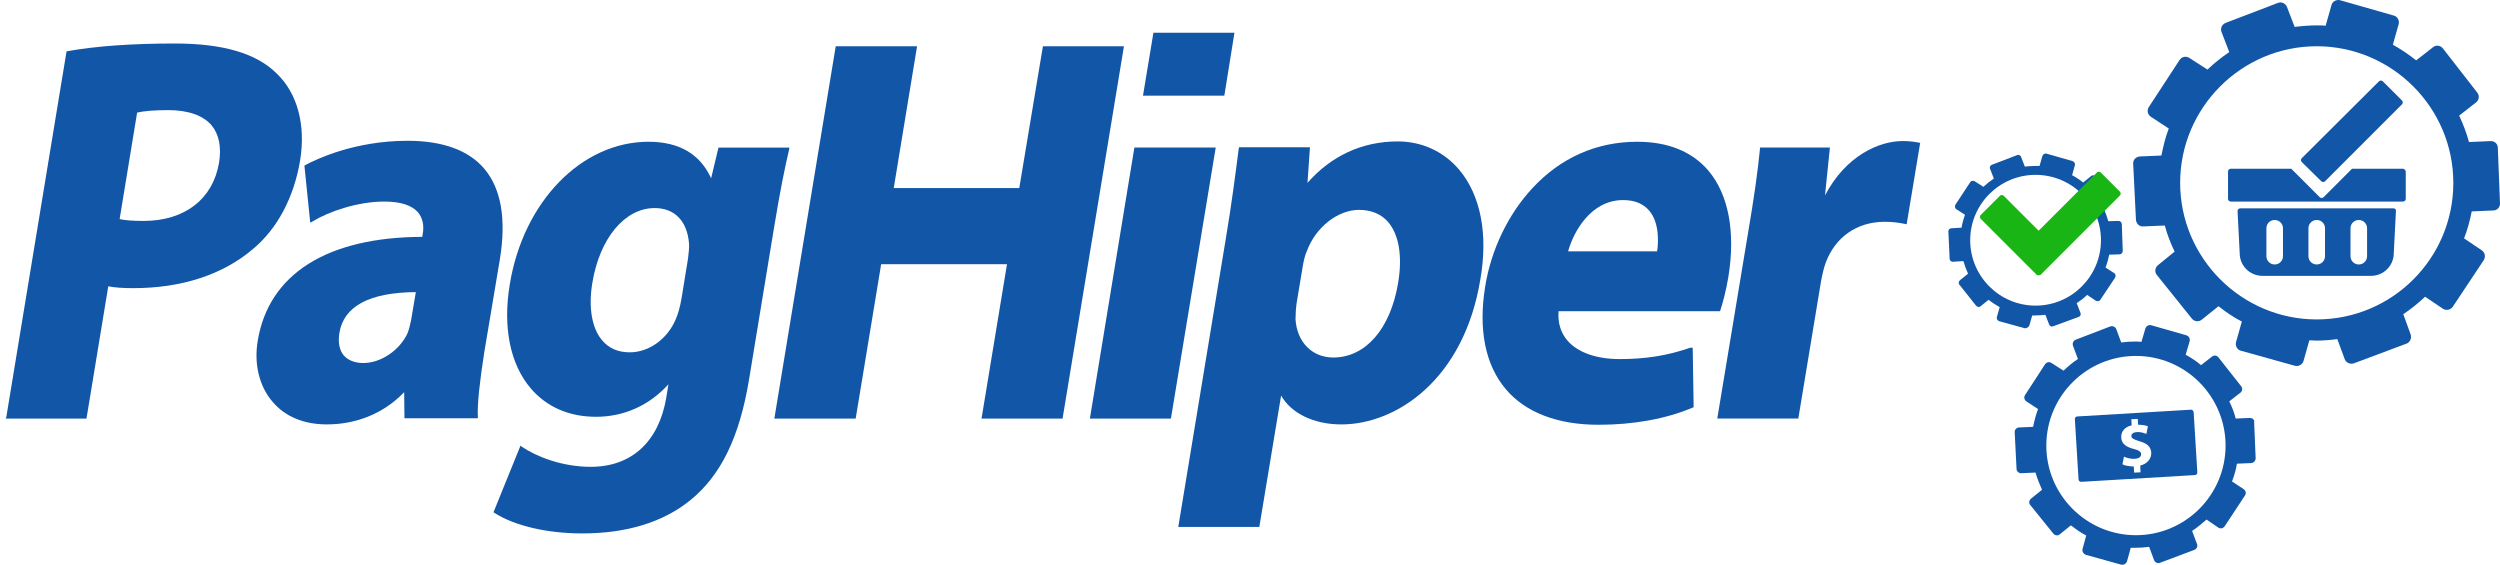
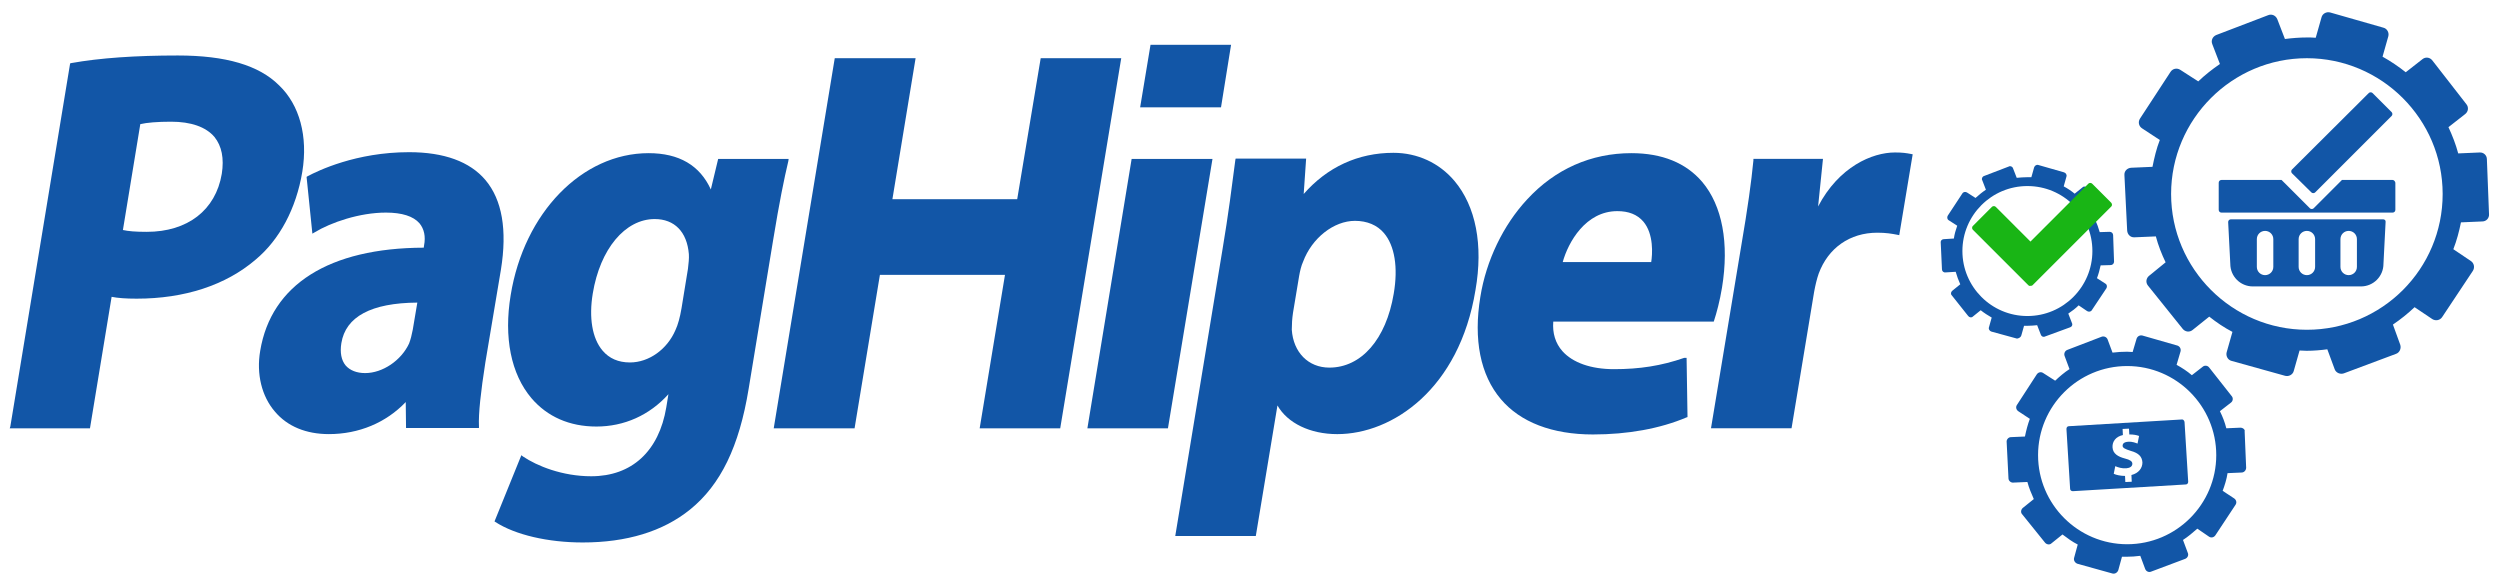
- <svg xmlns="http://www.w3.org/2000/svg" width="270" height="61" viewBox="0 0 270 61" fill="none">
-   <path d="M32.412 17.329C33.042 13.484 32.114 10.069 29.893 7.948C27.705 5.76 24.091 4.699 18.887 4.699C14.312 4.699 10.434 4.964 7.284 5.528L7.185 5.561L0.688 45.01L0.621 45.208H9.34L11.693 30.921C12.356 31.053 13.218 31.12 14.412 31.12C19.616 31.12 24.091 29.661 27.34 26.877C29.926 24.722 31.749 21.34 32.412 17.329ZM23.66 17.561C22.997 21.506 19.948 23.86 15.506 23.86C14.279 23.86 13.517 23.794 12.92 23.661L14.809 12.158C15.506 11.992 16.666 11.893 18.158 11.893C20.312 11.893 21.937 12.456 22.865 13.55C23.66 14.545 23.926 15.871 23.66 17.561Z" fill="#1256A7" />
-   <path d="M53.993 27.968C54.689 23.658 54.126 20.377 52.302 18.222C50.612 16.233 47.827 15.205 44.015 15.205C38.247 15.205 34.103 17.227 32.976 17.824L32.876 17.89L33.506 24.056L33.738 23.924C35.528 22.83 38.644 21.769 41.495 21.769C43.252 21.769 44.479 22.167 45.142 22.929C45.639 23.526 45.838 24.355 45.639 25.349L45.606 25.581C35.33 25.614 29.031 29.592 27.838 36.786C27.407 39.305 28.003 41.725 29.429 43.383C30.788 45.007 32.843 45.836 35.296 45.836C38.545 45.836 41.495 44.609 43.65 42.355L43.683 45.173H51.606V45.007C51.54 43.615 51.805 41.228 52.302 38.045L53.993 27.968ZM44.413 34.498C44.313 35.029 44.181 35.559 44.015 35.99C43.153 37.846 41.131 39.206 39.241 39.206C38.313 39.206 37.584 38.907 37.12 38.377C36.655 37.813 36.49 36.985 36.655 35.957C37.12 33.073 39.904 31.581 44.91 31.548L44.413 34.498Z" fill="#1256A7" />
-   <path d="M85.253 15.94H77.596L76.8 19.255C75.607 16.637 73.352 15.31 70.037 15.31C62.811 15.31 56.512 21.775 55.054 30.725C54.291 35.333 55.087 39.311 57.308 41.93C59.032 43.952 61.452 45.013 64.369 45.013C67.385 45.013 70.137 43.786 72.192 41.499L71.96 42.924C71.165 47.698 68.214 50.416 63.805 50.416C60.656 50.416 57.904 49.289 56.38 48.262L56.214 48.129L53.297 55.322L53.396 55.389C55.551 56.781 59.098 57.61 62.877 57.61C67.651 57.61 71.596 56.416 74.546 54.03C77.861 51.344 79.883 47.201 80.911 40.902L83.563 24.791C84.259 20.548 84.756 18.128 85.22 16.172L85.253 15.94ZM74.314 27.874L73.618 32.151C73.452 33.145 73.22 33.974 72.955 34.538C72.06 36.626 70.071 38.051 68.015 38.051C66.756 38.051 65.761 37.62 65.032 36.759C63.905 35.433 63.54 33.178 63.971 30.559C64.767 25.72 67.485 22.471 70.7 22.471C72.855 22.471 74.214 23.863 74.413 26.283C74.446 26.747 74.38 27.311 74.314 27.874Z" fill="#1256A7" />
-   <path d="M121.387 4.996H112.635L110.082 20.311H96.524L99.043 4.996H90.259L83.662 45.008L83.629 45.207H92.413L95.165 28.532H108.756L106.005 45.207H114.757L121.353 5.195L121.387 4.996Z" fill="#1256A7" />
-   <path d="M133.321 3.537H124.569L123.442 10.333H132.227L133.321 3.537Z" fill="#1256A7" />
-   <path d="M122.514 15.935L117.74 45.008L117.707 45.207H126.459L131.298 15.935H122.514Z" fill="#1256A7" />
-   <path d="M157.586 18.323C155.929 16.367 153.575 15.273 150.956 15.273C147.111 15.273 143.763 16.831 141.21 19.749L141.475 15.903H133.818L133.785 16.036C133.42 18.854 133.022 22.003 132.392 25.749L127.287 56.711L127.254 56.91H136.006L138.359 42.722C139.453 44.644 141.906 45.838 144.857 45.838C150.857 45.838 158.117 40.931 159.874 30.191C160.736 25.285 159.907 21.075 157.586 18.323ZM150.99 30.589C150.161 35.528 147.476 38.611 143.995 38.611C141.708 38.611 140.083 36.953 139.917 34.5C139.917 33.904 139.951 33.307 140.05 32.644L140.713 28.666C140.812 28.102 140.945 27.539 141.144 27.108C142.105 24.522 144.492 22.666 146.779 22.666C148.105 22.666 149.199 23.13 149.929 23.992C151.089 25.351 151.487 27.705 150.99 30.589Z" fill="#1256A7" />
-   <path d="M182.548 37.554C180.062 38.416 177.708 38.781 174.924 38.781C172.437 38.781 170.448 38.085 169.321 36.825C168.559 35.963 168.227 34.869 168.327 33.609H185.764L185.797 33.51C186.062 32.714 186.427 31.355 186.659 29.93C187.454 25.09 186.692 21.012 184.504 18.427C182.747 16.371 180.161 15.31 176.813 15.31C172.437 15.31 168.526 17.034 165.476 20.349C162.89 23.134 161.034 26.979 160.404 30.924C159.642 35.565 160.404 39.411 162.625 42.029C164.747 44.549 168.227 45.875 172.636 45.875C176.415 45.875 179.929 45.245 182.813 44.018L182.913 43.985L182.813 37.554H182.548ZM175.288 21.609C176.515 21.609 177.443 21.974 178.106 22.736C179.266 24.095 179.101 26.316 178.968 27.145H169.355C169.951 24.99 171.841 21.609 175.288 21.609Z" fill="#1256A7" />
-   <path d="M205.455 15.236C202.969 15.236 199.355 16.794 197.101 21.104L197.631 15.932H190.073V16.098C189.841 18.485 189.477 21.137 188.714 25.612L185.465 45.204H194.217L196.67 30.386C196.803 29.657 196.968 28.96 197.167 28.397C198.195 25.612 200.549 23.955 203.532 23.955C204.46 23.955 205.09 24.054 205.753 24.187L205.919 24.22L207.378 15.435L207.212 15.402C206.681 15.303 206.284 15.236 205.455 15.236Z" fill="#1256A7" />
-   <path d="M269.766 15.968C269.766 15.537 269.401 15.206 268.97 15.239L266.65 15.338C266.384 14.344 266.02 13.415 265.589 12.487L267.412 11.062C267.744 10.797 267.81 10.333 267.545 10.001L263.832 5.228C263.567 4.896 263.103 4.83 262.771 5.095L260.948 6.52C260.152 5.891 259.324 5.327 258.428 4.83L259.058 2.609C259.158 2.211 258.926 1.78 258.528 1.68L252.727 0.023C252.329 -0.076 251.898 0.156 251.799 0.553L251.169 2.774C250.87 2.741 250.539 2.741 250.24 2.741C249.412 2.741 248.616 2.808 247.821 2.907L246.992 0.752C246.826 0.354 246.395 0.156 245.997 0.321L240.362 2.476C239.964 2.642 239.765 3.073 239.931 3.471L240.76 5.625C239.931 6.189 239.135 6.819 238.406 7.515L236.45 6.255C236.085 6.023 235.621 6.123 235.389 6.487L232.074 11.559C231.842 11.924 231.942 12.388 232.306 12.62L234.229 13.88C233.864 14.808 233.632 15.802 233.433 16.797L231.113 16.896C230.682 16.929 230.35 17.261 230.384 17.692L230.682 23.725C230.715 24.156 231.047 24.488 231.478 24.454L233.798 24.355C234.063 25.349 234.428 26.278 234.859 27.173L233.069 28.631C232.737 28.897 232.671 29.361 232.936 29.692L236.715 34.4C236.98 34.731 237.445 34.797 237.776 34.532L239.599 33.074C240.395 33.703 241.224 34.267 242.119 34.731L241.489 36.952C241.389 37.35 241.621 37.781 242.019 37.88L247.854 39.505C248.251 39.604 248.682 39.372 248.782 38.974L249.412 36.753C249.677 36.753 249.942 36.786 250.174 36.786C250.937 36.786 251.699 36.72 252.428 36.62L253.224 38.775C253.357 39.173 253.821 39.372 254.218 39.239L259.887 37.118C260.285 36.985 260.484 36.521 260.351 36.123L259.556 33.935C260.384 33.372 261.18 32.742 261.909 32.046L263.832 33.339C264.197 33.571 264.661 33.471 264.893 33.14L268.241 28.101C268.473 27.736 268.373 27.272 268.042 27.04L266.119 25.747C266.484 24.819 266.749 23.825 266.948 22.83L269.269 22.731C269.699 22.731 270.031 22.366 269.998 21.935L269.766 15.968ZM250.207 34.499C242.086 34.499 235.456 27.869 235.456 19.747C235.456 11.625 242.086 4.995 250.207 4.995C258.329 4.995 264.959 11.625 264.959 19.747C264.959 27.902 258.362 34.499 250.207 34.499Z" fill="#1256A7" />
-   <path d="M242.98 45.138L241.456 45.204C241.29 44.541 241.058 43.944 240.759 43.347L241.953 42.419C242.185 42.254 242.218 41.922 242.052 41.723L239.599 38.607C239.433 38.375 239.102 38.342 238.903 38.508L237.71 39.436C237.212 39.005 236.649 38.64 236.052 38.309L236.483 36.85C236.549 36.585 236.417 36.32 236.152 36.22L232.339 35.126C232.074 35.06 231.809 35.193 231.709 35.458L231.278 36.916C231.08 36.916 230.881 36.883 230.682 36.883C230.151 36.883 229.621 36.916 229.091 36.983L228.56 35.557C228.461 35.292 228.162 35.159 227.897 35.259L224.184 36.684C223.919 36.784 223.787 37.082 223.886 37.347L224.416 38.773C223.853 39.137 223.356 39.568 222.858 40.032L221.566 39.204C221.334 39.038 221.035 39.104 220.869 39.336L218.715 42.651C218.549 42.883 218.615 43.182 218.847 43.347L220.107 44.176C219.875 44.806 219.709 45.436 219.577 46.099L218.052 46.165C217.786 46.165 217.554 46.43 217.588 46.696L217.786 50.64C217.786 50.906 218.052 51.138 218.317 51.105L219.842 51.038C220.008 51.668 220.273 52.298 220.538 52.895L219.345 53.856C219.146 54.022 219.079 54.353 219.278 54.552L221.764 57.635C221.93 57.834 222.262 57.9 222.461 57.701L223.654 56.74C224.184 57.138 224.715 57.536 225.312 57.834L224.914 59.293C224.847 59.558 225.013 59.823 225.278 59.922L229.091 60.983C229.356 61.05 229.621 60.884 229.72 60.619L230.118 59.16C230.284 59.16 230.45 59.16 230.615 59.16C231.113 59.16 231.61 59.127 232.107 59.06L232.638 60.486C232.737 60.751 233.035 60.884 233.267 60.784L236.98 59.392C237.245 59.293 237.378 58.994 237.279 58.762L236.748 57.337C237.312 56.972 237.809 56.541 238.306 56.11L239.566 56.972C239.798 57.138 240.096 57.072 240.262 56.84L242.45 53.525C242.616 53.292 242.549 52.994 242.317 52.828L241.058 52C241.29 51.37 241.489 50.74 241.588 50.077L243.113 50.011C243.378 50.011 243.61 49.779 243.61 49.48L243.445 45.535C243.511 45.37 243.279 45.138 242.98 45.138ZM230.682 57.801C225.345 57.801 221.002 53.458 221.002 48.121C221.002 42.784 225.345 38.441 230.682 38.441C236.019 38.441 240.362 42.784 240.362 48.121C240.362 53.458 236.019 57.801 230.682 57.801Z" fill="#1256A7" />
-   <path d="M219.179 35.128L219.477 34.067C219.61 34.067 219.709 34.067 219.842 34.067C220.207 34.067 220.571 34.034 220.903 34.001L221.301 35.029C221.367 35.228 221.566 35.327 221.765 35.228L224.483 34.233C224.682 34.167 224.781 33.968 224.682 33.769L224.284 32.741C224.682 32.476 225.08 32.178 225.411 31.846L226.339 32.476C226.505 32.576 226.737 32.542 226.837 32.377L228.428 29.99C228.527 29.824 228.494 29.592 228.328 29.493L227.4 28.896C227.566 28.465 227.698 27.968 227.798 27.504L228.892 27.471C229.091 27.471 229.257 27.305 229.257 27.106L229.157 24.222C229.157 24.023 228.991 23.857 228.792 23.857L227.698 23.89C227.566 23.426 227.4 22.962 227.201 22.531L228.063 21.835C228.229 21.702 228.262 21.47 228.129 21.338L226.339 19.084C226.207 18.918 225.975 18.885 225.842 19.017L224.98 19.713C224.616 19.415 224.218 19.15 223.787 18.918L224.085 17.857C224.151 17.658 224.019 17.459 223.82 17.393L221.035 16.597C220.836 16.531 220.638 16.664 220.571 16.863L220.273 17.923C220.14 17.923 219.975 17.923 219.842 17.923C219.444 17.923 219.079 17.956 218.682 17.99L218.284 16.962C218.218 16.763 217.986 16.664 217.82 16.763L215.135 17.791C214.936 17.857 214.836 18.089 214.936 18.255L215.334 19.282C214.936 19.548 214.571 19.846 214.206 20.177L213.278 19.581C213.112 19.481 212.88 19.515 212.781 19.68L211.19 22.1C211.09 22.266 211.123 22.498 211.289 22.598L212.217 23.194C212.052 23.658 211.919 24.122 211.853 24.587L210.759 24.653C210.56 24.653 210.394 24.819 210.427 25.051L210.56 27.935C210.56 28.134 210.726 28.299 210.958 28.266L212.052 28.2C212.184 28.664 212.35 29.128 212.549 29.559L211.687 30.255C211.521 30.388 211.488 30.62 211.621 30.752L213.411 33.007C213.543 33.172 213.775 33.205 213.908 33.073L214.77 32.377C215.135 32.675 215.566 32.94 215.963 33.172L215.665 34.233C215.599 34.432 215.731 34.631 215.93 34.697L218.715 35.46C218.914 35.426 219.113 35.327 219.179 35.128ZM212.781 25.946C212.781 22.067 215.93 18.885 219.842 18.885C223.754 18.885 226.903 22.034 226.903 25.946C226.903 29.824 223.754 33.007 219.842 33.007C215.93 33.007 212.781 29.824 212.781 25.946Z" fill="#1256A7" />
-   <path d="M250.704 19.581C250.804 19.68 251.003 19.68 251.102 19.581L259.423 11.26C259.522 11.161 259.522 10.962 259.423 10.862L257.334 8.774C257.235 8.674 257.036 8.674 256.937 8.774L248.583 17.094C248.483 17.194 248.483 17.393 248.583 17.492L250.704 19.581Z" fill="#1256A7" />
-   <path d="M258.495 22.498H241.953C241.787 22.498 241.655 22.631 241.655 22.796L241.887 27.338C241.887 28.697 242.981 29.791 244.34 29.791H256.075C257.434 29.791 258.528 28.697 258.528 27.338L258.76 22.796C258.793 22.631 258.66 22.498 258.495 22.498ZM246.561 27.669C246.561 28.167 246.163 28.564 245.666 28.564C245.168 28.564 244.771 28.167 244.771 27.669V24.653C244.771 24.155 245.168 23.758 245.666 23.758C246.163 23.758 246.561 24.155 246.561 24.653V27.669ZM251.102 27.669C251.102 28.167 250.704 28.564 250.207 28.564C249.71 28.564 249.312 28.167 249.312 27.669V24.653C249.312 24.155 249.71 23.758 250.207 23.758C250.704 23.758 251.102 24.155 251.102 24.653V27.669ZM255.644 27.669C255.644 28.167 255.246 28.564 254.749 28.564C254.252 28.564 253.854 28.167 253.854 27.669V24.653C253.854 24.155 254.252 23.758 254.749 23.758C255.246 23.758 255.644 24.155 255.644 24.653V27.669Z" fill="#1256A7" />
-   <path d="M259.522 18.223H254.019L250.937 21.306C250.837 21.405 250.638 21.405 250.539 21.306L247.456 18.223H240.925C240.759 18.223 240.627 18.355 240.627 18.521V21.471C240.627 21.637 240.759 21.77 240.925 21.77H259.522C259.688 21.77 259.821 21.637 259.821 21.471V18.521C259.788 18.355 259.655 18.223 259.522 18.223Z" fill="#1256A7" />
-   <path d="M236.616 44.247L224.35 44.977C224.184 44.977 224.085 45.109 224.085 45.275L224.483 51.772C224.483 51.938 224.615 52.038 224.781 52.038L237.047 51.308C237.212 51.308 237.312 51.176 237.312 51.01L236.914 44.513C236.881 44.347 236.748 44.214 236.616 44.247ZM231.146 50.281L231.179 51.01L230.483 51.043L230.45 50.38C229.986 50.38 229.488 50.281 229.223 50.148L229.389 49.319C229.687 49.452 230.118 49.584 230.582 49.551C230.98 49.518 231.245 49.352 231.245 49.054C231.245 48.789 230.98 48.623 230.45 48.49C229.687 48.292 229.124 47.96 229.091 47.264C229.058 46.634 229.455 46.104 230.218 45.938L230.185 45.275L230.881 45.242L230.914 45.872C231.378 45.872 231.71 45.938 231.975 46.037L231.809 46.866C231.61 46.8 231.279 46.634 230.781 46.667C230.317 46.7 230.185 46.899 230.185 47.098C230.185 47.33 230.45 47.463 231.08 47.662C231.942 47.894 232.306 48.292 232.339 48.921C232.339 49.518 231.942 50.082 231.146 50.281Z" fill="#1256A7" />
-   <path d="M228.958 20.708L226.87 18.619C226.77 18.52 226.571 18.52 226.472 18.619L220.173 24.918L216.394 21.139C216.295 21.04 216.096 21.04 215.996 21.139L213.908 23.227C213.809 23.327 213.809 23.526 213.908 23.625L219.941 29.658C220.008 29.725 220.107 29.758 220.173 29.725C220.273 29.725 220.339 29.725 220.405 29.658L228.958 21.106C229.058 21.006 229.058 20.841 228.958 20.708Z" fill="#19B515" />
+ <svg xmlns="http://www.w3.org/2000/svg" width="159" height="37" viewBox="0 0 159 37" fill="none">
+   <path d="M19.227 10.922C19.596 8.671 19.053 6.673 17.753 5.431C16.472 4.15 14.357 3.529 11.31 3.529C8.632 3.529 6.362 3.684 4.519 4.014L4.46 4.034L0.657 27.125L0.618 27.242H5.722L7.099 18.878C7.487 18.956 7.992 18.995 8.691 18.995C11.737 18.995 14.357 18.141 16.259 16.511C17.772 15.25 18.839 13.27 19.227 10.922ZM14.105 11.058C13.716 13.367 11.931 14.745 9.331 14.745C8.613 14.745 8.167 14.706 7.817 14.629L8.923 7.895C9.331 7.798 10.01 7.74 10.883 7.74C12.145 7.74 13.095 8.07 13.639 8.71C14.105 9.292 14.26 10.069 14.105 11.058Z" fill="#1256A7" />
+   <path d="M31.859 17.149C32.266 14.627 31.937 12.706 30.869 11.444C29.88 10.28 28.25 9.679 26.018 9.679C22.642 9.679 20.216 10.862 19.556 11.212L19.498 11.25L19.867 14.86L20.003 14.782C21.05 14.142 22.874 13.521 24.543 13.521C25.572 13.521 26.29 13.754 26.678 14.2C26.969 14.549 27.085 15.034 26.969 15.617L26.95 15.752C20.934 15.772 17.247 18.1 16.549 22.311C16.296 23.786 16.645 25.203 17.48 26.173C18.276 27.124 19.479 27.609 20.915 27.609C22.816 27.609 24.543 26.891 25.805 25.571L25.824 27.221H30.462V27.124C30.423 26.309 30.578 24.912 30.869 23.049L31.859 17.149ZM26.251 20.972C26.193 21.283 26.115 21.593 26.018 21.846C25.514 22.932 24.33 23.728 23.224 23.728C22.68 23.728 22.253 23.553 21.982 23.243C21.71 22.913 21.613 22.428 21.71 21.826C21.982 20.138 23.612 19.265 26.542 19.245L26.251 20.972Z" fill="#1256A7" />
+   <path d="M50.157 10.109H45.675L45.209 12.05C44.511 10.517 43.191 9.741 41.251 9.741C37.02 9.741 33.333 13.525 32.48 18.764C32.033 21.461 32.499 23.79 33.799 25.323C34.808 26.506 36.225 27.128 37.932 27.128C39.698 27.128 41.309 26.409 42.512 25.07L42.376 25.905C41.91 28.699 40.183 30.29 37.602 30.29C35.759 30.29 34.148 29.631 33.256 29.029L33.159 28.951L31.451 33.162L31.509 33.201C32.771 34.016 34.847 34.501 37.059 34.501C39.853 34.501 42.163 33.803 43.89 32.406C45.83 30.834 47.014 28.408 47.615 24.721L49.168 15.29C49.575 12.807 49.867 11.39 50.138 10.245L50.157 10.109ZM43.754 17.095L43.346 19.598C43.249 20.18 43.114 20.666 42.958 20.995C42.434 22.218 41.27 23.052 40.067 23.052C39.33 23.052 38.747 22.8 38.321 22.296C37.661 21.519 37.447 20.2 37.7 18.667C38.165 15.834 39.757 13.932 41.639 13.932C42.9 13.932 43.696 14.747 43.812 16.164C43.831 16.435 43.793 16.765 43.754 17.095Z" fill="#1256A7" />
+   <path d="M71.311 3.702H66.188L64.694 12.668H56.757L58.232 3.702H53.09L49.228 27.124L49.209 27.241H54.351L55.962 17.48H63.917L62.307 27.241H67.43L71.291 3.819L71.311 3.702Z" fill="#1256A7" />
+   <path d="M78.296 2.849H73.173L72.513 6.827H77.656L78.296 2.849Z" fill="#1256A7" />
+   <path d="M71.972 10.107L69.177 27.125L69.158 27.241H74.281L77.114 10.107H71.972Z" fill="#1256A7" />
+   <path d="M92.501 11.504C91.531 10.359 90.153 9.719 88.62 9.719C86.369 9.719 84.409 10.631 82.915 12.338L83.07 10.087H78.588L78.569 10.165C78.355 11.814 78.122 13.658 77.753 15.851L74.765 33.975L74.746 34.091H79.869L81.246 25.786C81.886 26.911 83.322 27.61 85.05 27.61C88.562 27.61 92.812 24.738 93.84 18.451C94.345 15.579 93.86 13.114 92.501 11.504ZM88.64 18.684C88.155 21.575 86.583 23.38 84.545 23.38C83.207 23.38 82.255 22.409 82.158 20.973C82.158 20.624 82.178 20.275 82.236 19.887L82.624 17.558C82.682 17.228 82.76 16.898 82.876 16.646C83.439 15.133 84.836 14.046 86.175 14.046C86.951 14.046 87.591 14.318 88.019 14.822C88.698 15.618 88.931 16.995 88.64 18.684Z" fill="#1256A7" />
+   <path d="M107.112 22.761C105.657 23.266 104.279 23.479 102.649 23.479C101.194 23.479 100.029 23.072 99.37 22.334C98.924 21.83 98.729 21.189 98.788 20.452H108.995L109.014 20.394C109.169 19.928 109.383 19.133 109.519 18.298C109.984 15.465 109.538 13.078 108.257 11.565C107.229 10.362 105.715 9.741 103.755 9.741C101.194 9.741 98.904 10.75 97.119 12.69C95.605 14.32 94.519 16.571 94.15 18.88C93.704 21.597 94.15 23.848 95.45 25.381C96.692 26.856 98.729 27.632 101.31 27.632C103.522 27.632 105.579 27.263 107.267 26.545L107.326 26.526L107.267 22.761H107.112ZM102.862 13.428C103.581 13.428 104.124 13.641 104.512 14.087C105.191 14.883 105.094 16.183 105.017 16.668H99.389C99.738 15.407 100.845 13.428 102.862 13.428Z" fill="#1256A7" />
+   <path d="M120.521 9.697C119.066 9.697 116.95 10.609 115.631 13.132L115.941 10.104H111.517V10.201C111.381 11.599 111.168 13.151 110.721 15.771L108.819 27.239H113.942L115.378 18.565C115.456 18.138 115.553 17.731 115.669 17.401C116.271 15.771 117.649 14.8 119.395 14.8C119.938 14.8 120.307 14.859 120.695 14.936L120.792 14.956L121.647 9.813L121.549 9.794C121.239 9.736 121.006 9.697 120.521 9.697Z" fill="#1256A7" />
+   <path d="M158.166 10.125C158.166 9.873 157.953 9.679 157.7 9.698L156.342 9.757C156.187 9.174 155.974 8.631 155.721 8.088L156.788 7.253C156.983 7.098 157.021 6.826 156.866 6.632L154.693 3.838C154.538 3.644 154.266 3.605 154.072 3.76L153.005 4.595C152.539 4.226 152.054 3.896 151.53 3.605L151.898 2.305C151.957 2.072 151.821 1.82 151.588 1.762L148.192 0.791C147.959 0.733 147.707 0.869 147.649 1.102L147.28 2.402C147.105 2.383 146.912 2.383 146.737 2.383C146.252 2.383 145.786 2.421 145.321 2.48L144.835 1.218C144.738 0.986 144.486 0.869 144.253 0.966L140.954 2.227C140.721 2.324 140.605 2.577 140.702 2.81L141.187 4.071C140.702 4.401 140.236 4.769 139.809 5.177L138.664 4.44C138.451 4.304 138.179 4.362 138.043 4.575L136.103 7.544C135.967 7.758 136.025 8.03 136.239 8.165L137.364 8.903C137.151 9.446 137.015 10.028 136.898 10.61L135.54 10.669C135.288 10.688 135.094 10.882 135.113 11.134L135.288 14.666C135.307 14.918 135.502 15.112 135.754 15.093L137.112 15.035C137.267 15.617 137.481 16.16 137.733 16.684L136.685 17.538C136.491 17.693 136.452 17.965 136.607 18.159L138.819 20.914C138.975 21.108 139.247 21.147 139.441 20.992L140.508 20.138C140.974 20.507 141.459 20.837 141.983 21.108L141.614 22.409C141.555 22.641 141.691 22.894 141.924 22.952L145.34 23.903C145.572 23.961 145.825 23.825 145.883 23.592L146.252 22.292C146.407 22.292 146.562 22.311 146.698 22.311C147.145 22.311 147.591 22.273 148.017 22.215L148.483 23.476C148.561 23.709 148.833 23.825 149.065 23.747L152.384 22.506C152.617 22.428 152.733 22.156 152.655 21.923L152.19 20.643C152.675 20.313 153.14 19.944 153.567 19.537L154.693 20.293C154.907 20.429 155.178 20.371 155.314 20.177L157.274 17.227C157.41 17.014 157.351 16.742 157.157 16.607L156.032 15.85C156.245 15.306 156.4 14.724 156.517 14.142L157.876 14.084C158.127 14.084 158.322 13.87 158.302 13.618L158.166 10.125ZM146.717 20.973C141.963 20.973 138.082 17.092 138.082 12.337C138.082 7.583 141.963 3.702 146.717 3.702C151.472 3.702 155.353 7.583 155.353 12.337C155.353 17.111 151.491 20.973 146.717 20.973Z" fill="#1256A7" />
+   <path d="M142.486 27.2L141.594 27.239C141.497 26.851 141.361 26.502 141.186 26.152L141.885 25.609C142.021 25.512 142.04 25.318 141.943 25.202L140.507 23.378C140.41 23.242 140.216 23.222 140.1 23.319L139.402 23.863C139.11 23.61 138.781 23.397 138.431 23.203L138.683 22.349C138.722 22.194 138.645 22.039 138.49 21.98L136.258 21.34C136.102 21.301 135.947 21.379 135.889 21.534L135.636 22.388C135.521 22.388 135.404 22.369 135.288 22.369C134.977 22.369 134.667 22.388 134.356 22.427L134.045 21.592C133.988 21.437 133.812 21.359 133.657 21.418L131.484 22.252C131.329 22.31 131.251 22.485 131.309 22.64L131.62 23.475C131.29 23.688 130.999 23.94 130.708 24.212L129.951 23.727C129.816 23.63 129.641 23.669 129.543 23.804L128.283 25.745C128.185 25.881 128.224 26.055 128.36 26.152L129.097 26.638C128.962 27.006 128.864 27.375 128.787 27.763L127.894 27.802C127.739 27.802 127.603 27.957 127.623 28.112L127.739 30.422C127.739 30.577 127.894 30.713 128.05 30.693L128.942 30.654C129.039 31.023 129.195 31.392 129.35 31.741L128.651 32.304C128.535 32.401 128.496 32.595 128.612 32.711L130.067 34.516C130.164 34.632 130.359 34.671 130.475 34.555L131.174 33.992C131.484 34.225 131.795 34.458 132.144 34.632L131.911 35.486C131.872 35.642 131.969 35.797 132.124 35.855L134.356 36.476C134.511 36.515 134.667 36.418 134.724 36.262L134.957 35.409C135.055 35.409 135.152 35.409 135.248 35.409C135.54 35.409 135.831 35.389 136.122 35.35L136.433 36.185C136.491 36.34 136.665 36.418 136.801 36.359L138.974 35.544C139.129 35.486 139.207 35.312 139.149 35.176L138.838 34.341C139.169 34.128 139.46 33.876 139.75 33.623L140.488 34.128C140.624 34.225 140.798 34.186 140.895 34.05L142.176 32.11C142.273 31.974 142.234 31.799 142.098 31.702L141.361 31.217C141.497 30.848 141.614 30.48 141.672 30.092L142.564 30.053C142.719 30.053 142.855 29.917 142.855 29.742L142.759 27.433C142.797 27.336 142.662 27.2 142.486 27.2ZM135.288 34.613C132.164 34.613 129.621 32.071 129.621 28.947C129.621 25.823 132.164 23.28 135.288 23.28C138.412 23.28 140.954 25.823 140.954 28.947C140.954 32.071 138.412 34.613 135.288 34.613Z" fill="#1256A7" />
+   <path d="M128.554 21.341L128.729 20.721C128.807 20.721 128.865 20.721 128.942 20.721C129.156 20.721 129.369 20.701 129.563 20.682L129.796 21.283C129.835 21.4 129.952 21.458 130.068 21.4L131.659 20.817C131.776 20.779 131.834 20.662 131.776 20.546L131.543 19.944C131.776 19.789 132.009 19.614 132.202 19.42L132.746 19.789C132.843 19.847 132.979 19.828 133.037 19.731L133.968 18.334C134.026 18.237 134.007 18.101 133.91 18.043L133.367 17.693C133.464 17.441 133.541 17.15 133.6 16.878L134.24 16.859C134.356 16.859 134.454 16.762 134.454 16.645L134.395 14.957C134.395 14.841 134.298 14.744 134.181 14.744L133.541 14.763C133.464 14.492 133.367 14.22 133.25 13.968L133.755 13.56C133.852 13.482 133.871 13.347 133.793 13.269L132.746 11.95C132.668 11.852 132.532 11.833 132.455 11.911L131.95 12.318C131.737 12.144 131.504 11.988 131.252 11.852L131.426 11.232C131.465 11.115 131.388 10.999 131.271 10.96L129.641 10.494C129.524 10.455 129.408 10.533 129.369 10.649L129.195 11.27C129.117 11.27 129.02 11.27 128.942 11.27C128.709 11.27 128.496 11.29 128.263 11.309L128.03 10.708C127.992 10.591 127.856 10.533 127.759 10.591L126.187 11.193C126.071 11.232 126.012 11.367 126.071 11.464L126.304 12.066C126.071 12.221 125.857 12.396 125.643 12.59L125.1 12.241C125.003 12.182 124.867 12.202 124.809 12.299L123.878 13.715C123.819 13.812 123.839 13.948 123.936 14.006L124.479 14.356C124.382 14.627 124.305 14.899 124.266 15.171L123.626 15.21C123.509 15.21 123.412 15.306 123.431 15.442L123.509 17.131C123.509 17.247 123.606 17.344 123.742 17.325L124.382 17.286C124.46 17.558 124.557 17.829 124.673 18.081L124.169 18.489C124.072 18.567 124.052 18.702 124.13 18.78L125.178 20.099C125.255 20.197 125.391 20.216 125.469 20.138L125.973 19.731C126.187 19.905 126.439 20.061 126.672 20.197L126.497 20.817C126.459 20.934 126.536 21.05 126.652 21.089L128.283 21.535C128.399 21.516 128.516 21.458 128.554 21.341ZM124.809 15.966C124.809 13.696 126.652 11.833 128.942 11.833C131.232 11.833 133.076 13.677 133.076 15.966C133.076 18.237 131.232 20.099 128.942 20.099C126.652 20.099 124.809 18.237 124.809 15.966Z" fill="#1256A7" />
+   <path d="M147.008 12.24C147.067 12.298 147.183 12.298 147.241 12.24L152.112 7.369C152.17 7.311 152.17 7.195 152.112 7.136L150.889 5.914C150.831 5.856 150.715 5.856 150.657 5.914L145.767 10.784C145.708 10.843 145.708 10.959 145.767 11.017L147.008 12.24Z" fill="#1256A7" />
+   <path d="M151.569 13.948H141.886C141.788 13.948 141.711 14.025 141.711 14.122L141.847 16.781C141.847 17.576 142.487 18.217 143.283 18.217H150.152C150.948 18.217 151.588 17.576 151.588 16.781L151.724 14.122C151.743 14.025 151.665 13.948 151.569 13.948ZM144.583 16.975C144.583 17.266 144.35 17.499 144.059 17.499C143.768 17.499 143.535 17.266 143.535 16.975V15.209C143.535 14.918 143.768 14.685 144.059 14.685C144.35 14.685 144.583 14.918 144.583 15.209V16.975ZM147.241 16.975C147.241 17.266 147.008 17.499 146.717 17.499C146.426 17.499 146.193 17.266 146.193 16.975V15.209C146.193 14.918 146.426 14.685 146.717 14.685C147.008 14.685 147.241 14.918 147.241 15.209V16.975ZM149.9 16.975C149.9 17.266 149.667 17.499 149.376 17.499C149.085 17.499 148.852 17.266 148.852 16.975V15.209C148.852 14.918 149.085 14.685 149.376 14.685C149.667 14.685 149.9 14.918 149.9 15.209V16.975Z" fill="#1256A7" />
+   <path d="M152.17 11.445H148.949L147.145 13.25C147.086 13.308 146.97 13.308 146.912 13.25L145.107 11.445H141.284C141.187 11.445 141.11 11.523 141.11 11.62V13.347C141.11 13.444 141.187 13.522 141.284 13.522H152.17C152.268 13.522 152.345 13.444 152.345 13.347V11.62C152.326 11.523 152.248 11.445 152.17 11.445Z" fill="#1256A7" />
+   <path d="M138.761 26.679L131.581 27.106C131.484 27.106 131.426 27.184 131.426 27.281L131.659 31.084C131.659 31.181 131.736 31.239 131.833 31.239L139.014 30.812C139.11 30.812 139.169 30.735 139.169 30.638L138.936 26.834C138.916 26.737 138.839 26.66 138.761 26.679ZM135.559 30.211L135.579 30.638L135.171 30.657L135.152 30.269C134.88 30.269 134.589 30.211 134.434 30.133L134.531 29.648C134.705 29.726 134.958 29.803 135.229 29.784C135.462 29.765 135.617 29.668 135.617 29.493C135.617 29.338 135.462 29.241 135.152 29.163C134.705 29.047 134.376 28.853 134.356 28.445C134.337 28.076 134.569 27.766 135.016 27.669L134.997 27.281L135.404 27.261L135.424 27.63C135.695 27.63 135.889 27.669 136.045 27.727L135.947 28.212C135.831 28.173 135.637 28.076 135.346 28.096C135.074 28.115 134.997 28.232 134.997 28.348C134.997 28.484 135.152 28.561 135.521 28.678C136.025 28.814 136.238 29.047 136.258 29.415C136.258 29.765 136.025 30.095 135.559 30.211Z" fill="#1256A7" />
+   <path d="M134.279 12.9L133.057 11.678C132.998 11.619 132.882 11.619 132.824 11.678L129.136 15.364L126.924 13.152C126.866 13.094 126.75 13.094 126.691 13.152L125.469 14.375C125.411 14.433 125.411 14.549 125.469 14.608L129.001 18.139C129.04 18.178 129.098 18.198 129.136 18.178C129.195 18.178 129.234 18.178 129.272 18.139L134.279 13.133C134.337 13.075 134.337 12.978 134.279 12.9Z" fill="#19B515" />
</svg>
